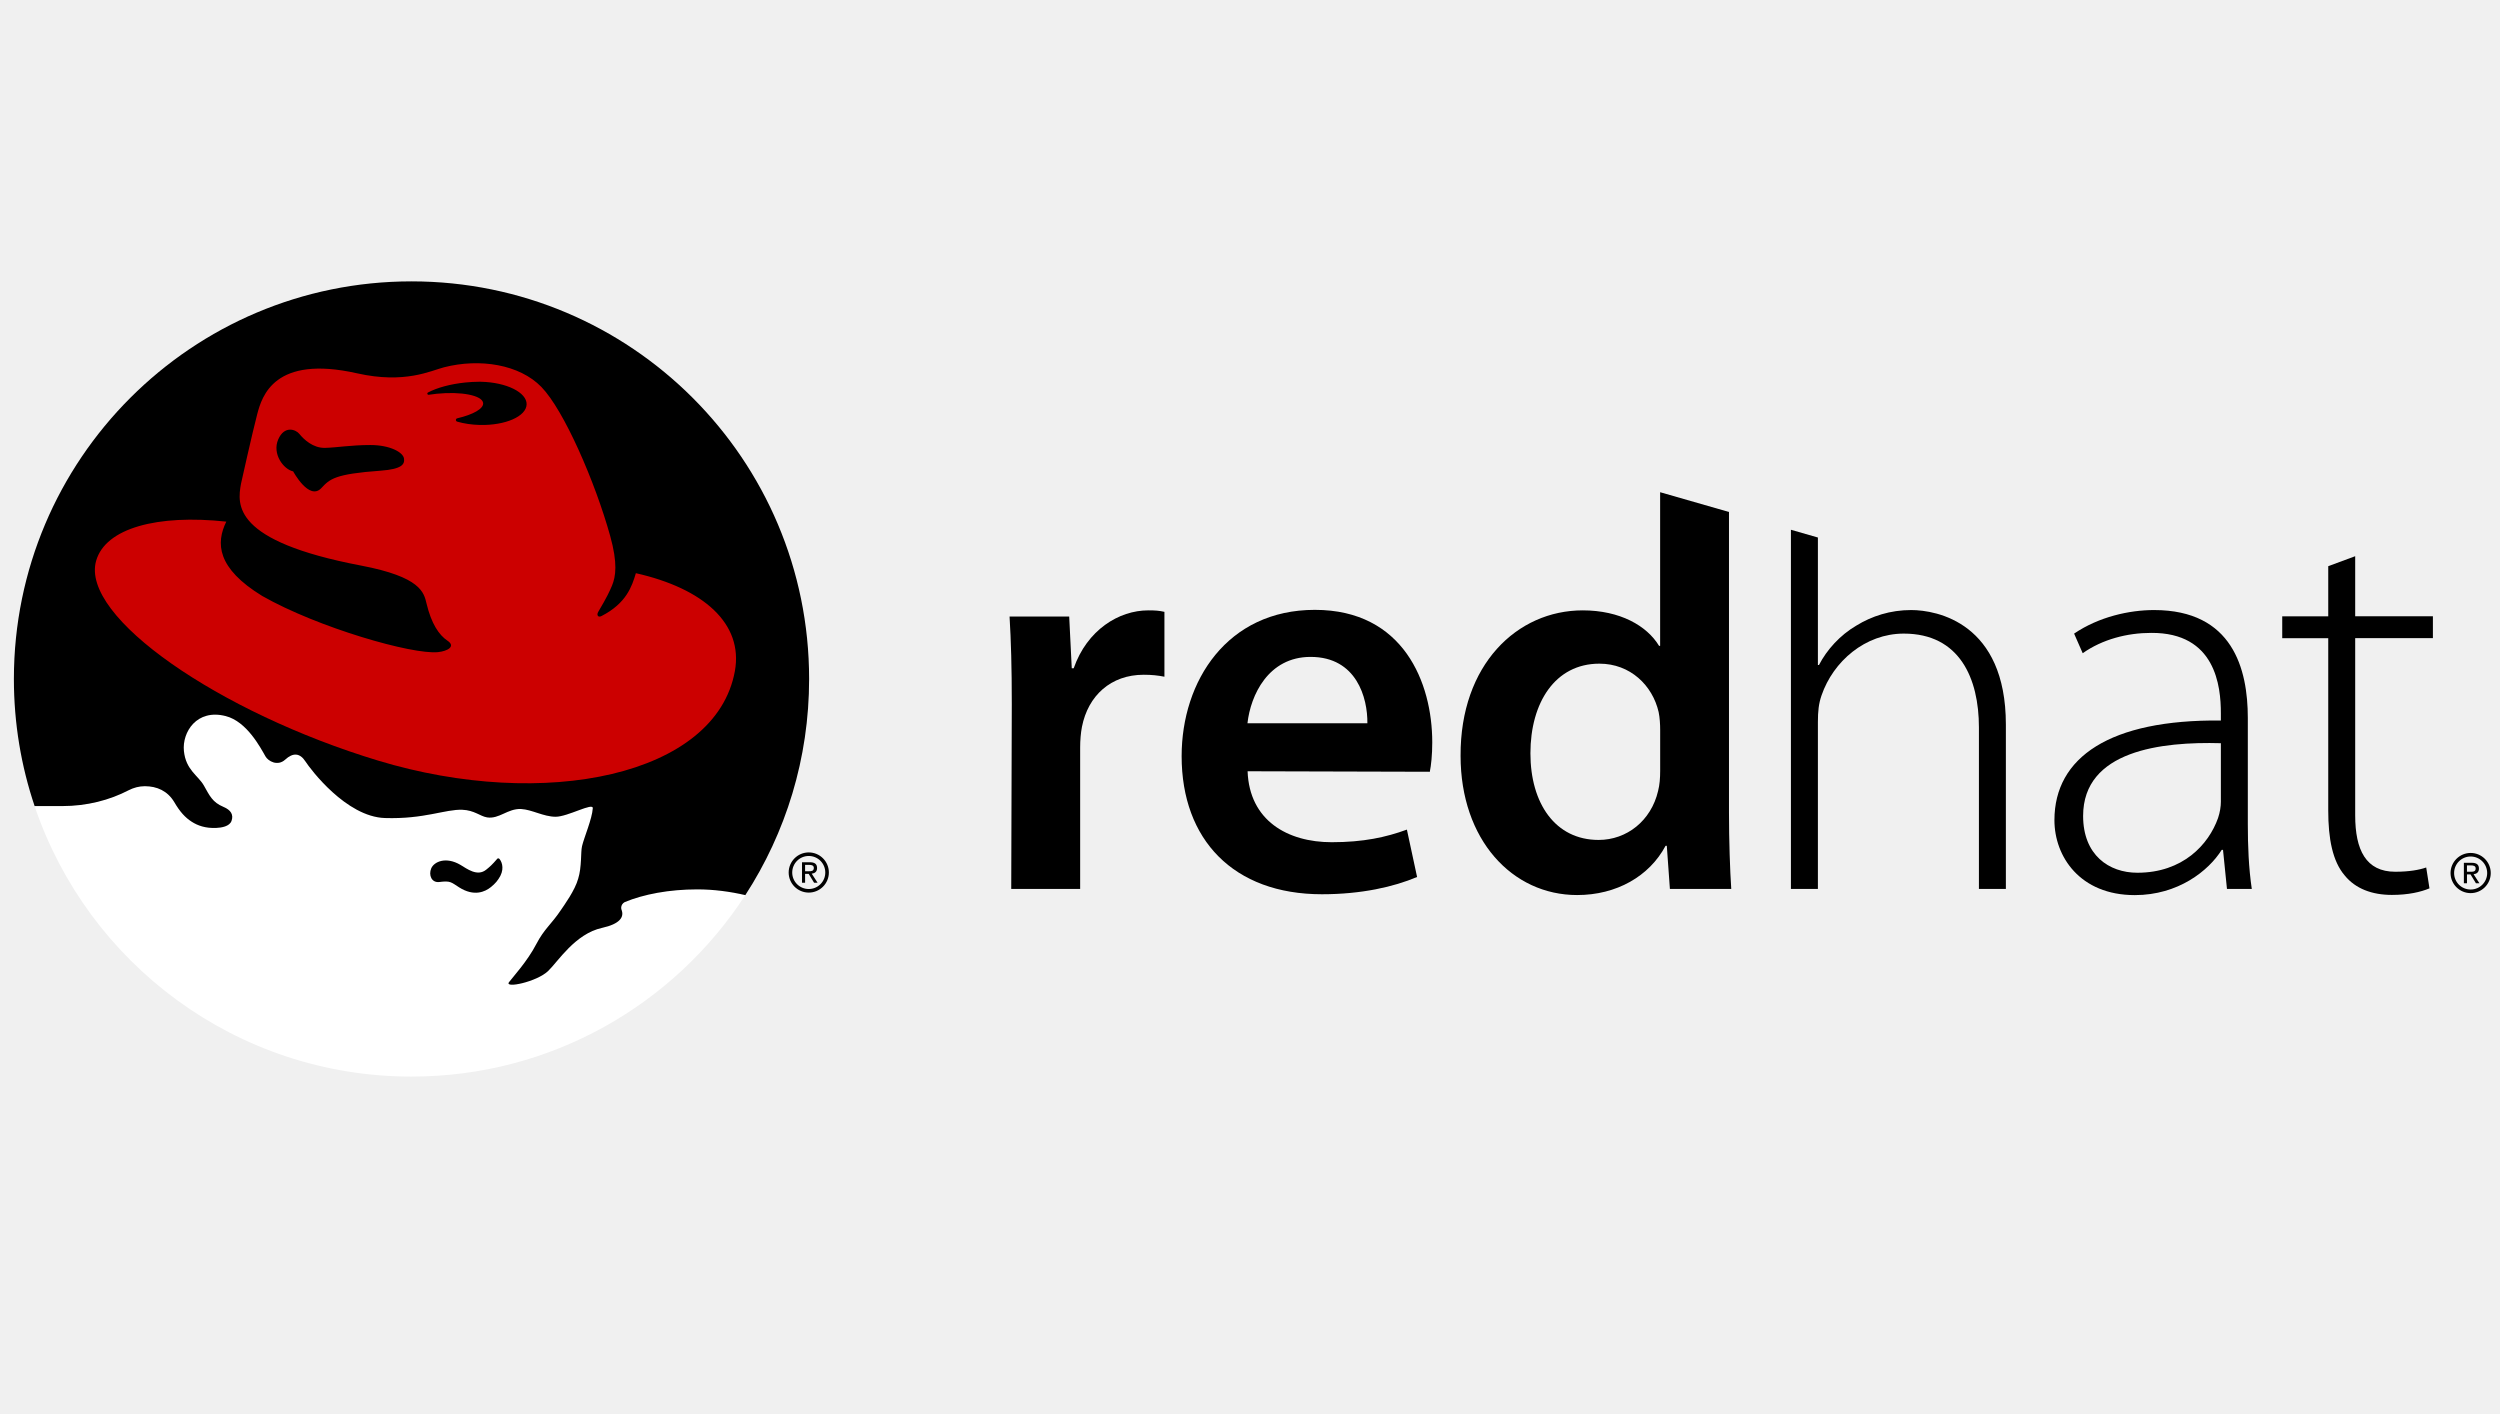
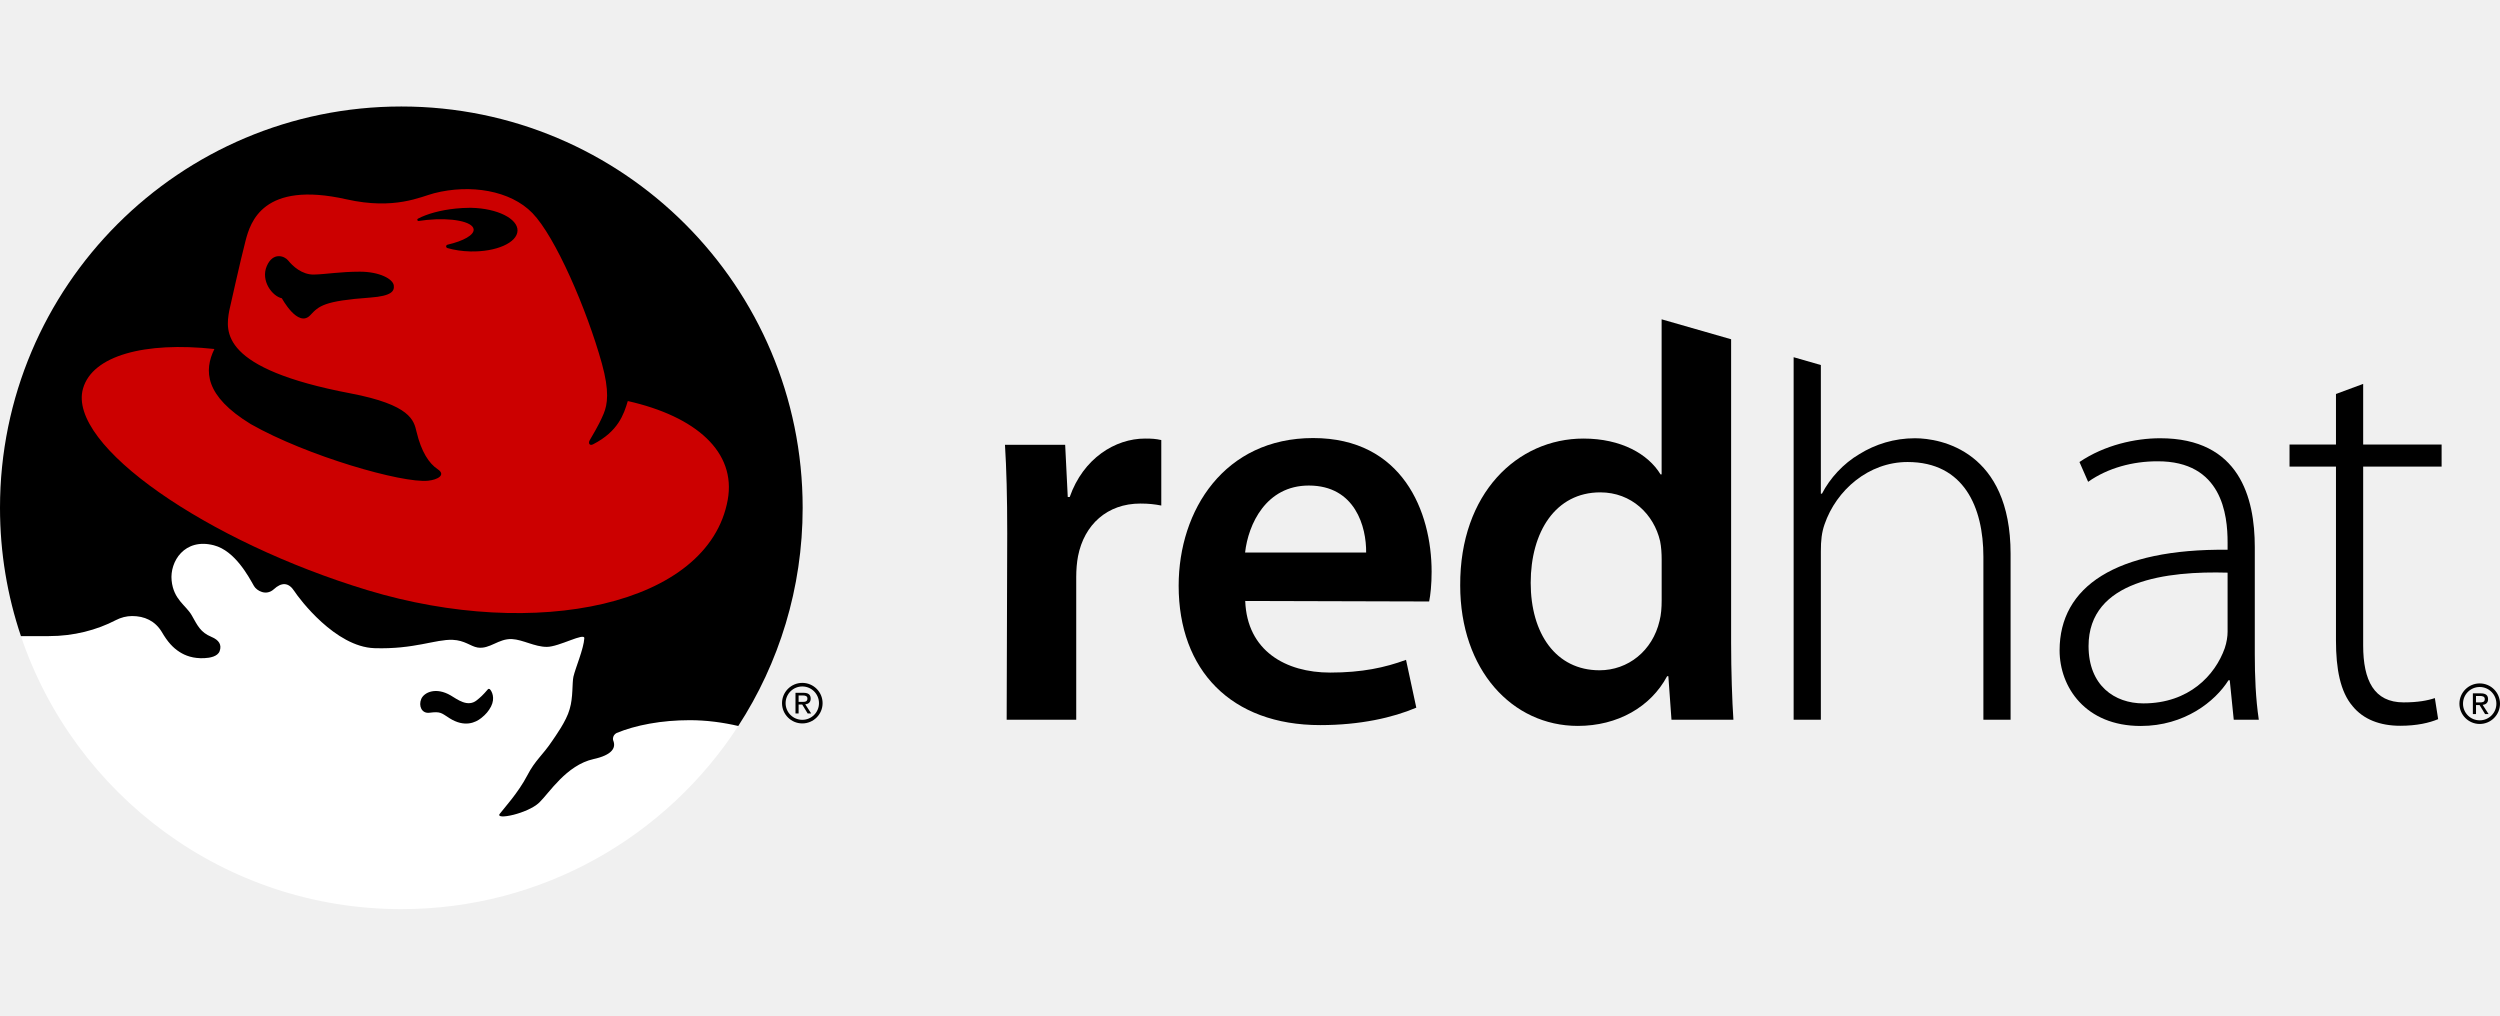
- <svg xmlns="http://www.w3.org/2000/svg" version="1.1" id="Layer_1" x="0px" y="0px" viewBox="0 0 230 130" enable-background="new 0 0 184 108" xml:space="preserve" width="230" height="130">
+ <svg xmlns="http://www.w3.org/2000/svg" version="1.1" id="Layer_1" x="0px" y="0px" viewBox="0 0 320 130" enable-background="new 0 0 184 108" xml:space="preserve" width="320" height="130">
  <defs id="defs39" />
-   <g id="g3" transform="matrix(2.032212,0,0,2.032212,-71.88221,-47.27411)">
+   <g id="g3" transform="matrix(2.85383,0,0,2.85383,-102.7379,-89.10684)">
    <g id="g5">
-       <path d="m 71.819,62.823 0.162,0 0.245,0.402 0.158,0 -0.265,-0.41 c 0.138,-0.016 0.242,-0.089 0.242,-0.254 0,-0.185 -0.109,-0.264 -0.328,-0.264 l -0.354,0 0,0.928 0.14,0 0,-0.402 z m 0,-0.119 0,-0.288 0.192,0 c 0.098,0 0.203,0.022 0.203,0.137 0,0.142 -0.106,0.152 -0.226,0.152 l -0.169,0 z" id="path7" />
+       <path d="m 71.819,62.823 h 0.162 l 0.245,0.402 h 0.158 l -0.265,-0.41 c 0.138,-0.016 0.242,-0.089 0.242,-0.254 0,-0.185 -0.109,-0.264 -0.328,-0.264 h -0.354 v 0.928 h 0.14 z m 0,-0.119 v -0.288 h 0.192 c 0.098,0 0.203,0.022 0.203,0.137 0,0.142 -0.106,0.152 -0.226,0.152 h -0.169 z" id="path7" />
      <path d="m 72.895,62.762 c 0,0.501 -0.408,0.909 -0.91,0.909 -0.502,0 -0.91,-0.408 -0.91,-0.909 0,-0.502 0.408,-0.91 0.91,-0.91 0.503,0 0.91,0.408 0.91,0.91 z m -0.91,-0.749 c -0.414,0 -0.749,0.335 -0.749,0.75 0,0.413 0.335,0.746 0.749,0.746 0.413,0 0.748,-0.334 0.748,-0.746 0,-0.415 -0.335,-0.75 -0.748,-0.75 z" id="path9" />
      <path d="m 66.938,63.524 c -1.273,0 -2.432,0.22 -3.286,0.577 -0.094,0.047 -0.161,0.145 -0.161,0.257 0,0.041 0.01,0.082 0.026,0.118 0.101,0.293 -0.065,0.61 -0.892,0.792 -1.226,0.269 -2,1.535 -2.443,1.955 -0.52,0.494 -1.989,0.797 -1.768,0.503 0.173,-0.23 0.834,-0.948 1.236,-1.724 0.36,-0.694 0.68,-0.891 1.121,-1.553 0.129,-0.194 0.631,-0.876 0.777,-1.415 0.164,-0.526 0.109,-1.187 0.171,-1.459 0.09,-0.393 0.461,-1.244 0.488,-1.724 0.016,-0.272 -1.135,0.388 -1.681,0.388 -0.546,0 -1.078,-0.328 -1.566,-0.351 -0.604,-0.028 -0.992,0.466 -1.539,0.38 -0.312,-0.05 -0.575,-0.325 -1.12,-0.345 -0.776,-0.028 -1.725,0.432 -3.507,0.374 -1.753,-0.057 -3.372,-2.216 -3.593,-2.559 -0.259,-0.402 -0.575,-0.402 -0.92,-0.086 -0.345,0.316 -0.77,0.067 -0.891,-0.145 -0.23,-0.402 -0.845,-1.577 -1.797,-1.824 -1.317,-0.341 -1.983,0.729 -1.897,1.58 0.088,0.864 0.646,1.107 0.905,1.566 0.258,0.46 0.391,0.756 0.878,0.959 0.345,0.145 0.473,0.357 0.371,0.64 -0.09,0.247 -0.449,0.303 -0.685,0.315 -0.502,0.024 -0.853,-0.112 -1.11,-0.276 -0.298,-0.191 -0.541,-0.455 -0.801,-0.903 -0.301,-0.495 -0.776,-0.71 -1.328,-0.71 -0.263,0 -0.51,0.069 -0.729,0.182 -0.866,0.451 -1.897,0.718 -3.007,0.718 l -1.252,0.001 C 39.34,66.874 46.071,72 54.001,72 c 6.334,0 11.903,-3.271 15.112,-8.216 -0.695,-0.159 -1.43,-0.26 -2.175,-0.26 z" id="path11" style="fill:#ffffff" />
      <path d="m 57.927,62.12 c -0.016,0 -0.031,0.007 -0.042,0.018 -0.233,0.271 -0.334,0.36 -0.502,0.495 -0.406,0.327 -0.87,-0.042 -1.167,-0.217 -0.661,-0.388 -1.193,-0.143 -1.322,0.157 -0.129,0.303 0.014,0.666 0.374,0.618 0.504,-0.065 0.526,0.013 0.891,0.244 0.679,0.43 1.174,0.196 1.427,-0.007 0.211,-0.168 0.328,-0.311 0.438,-0.516 0.195,-0.385 0.036,-0.69 -0.057,-0.78 -0.012,-0.006 -0.026,-0.012 -0.04,-0.012 z" id="path13" />
-       <path d="M 54.001,36 C 44.059,36 36,44.059 36,54 c 0,2.012 0.33,3.948 0.939,5.754 l 1.252,0 c 1.11,0 2.141,-0.267 3.007,-0.718 0.219,-0.112 0.466,-0.182 0.729,-0.182 0.553,0 1.027,0.215 1.328,0.71 0.26,0.449 0.503,0.713 0.801,0.902 0.256,0.164 0.608,0.3 1.11,0.277 0.236,-0.011 0.595,-0.068 0.685,-0.315 0.103,-0.283 -0.026,-0.497 -0.371,-0.64 -0.487,-0.203 -0.619,-0.501 -0.878,-0.961 -0.259,-0.459 -0.818,-0.702 -0.905,-1.566 -0.087,-0.851 0.58,-1.922 1.897,-1.58 0.952,0.246 1.567,1.422 1.797,1.825 0.121,0.212 0.546,0.46 0.891,0.145 0.344,-0.317 0.661,-0.317 0.92,0.086 0.221,0.343 1.84,2.501 3.593,2.558 1.782,0.057 2.731,-0.403 3.507,-0.374 0.545,0.021 0.808,0.295 1.12,0.345 0.547,0.086 0.935,-0.408 1.539,-0.379 0.488,0.024 1.02,0.35 1.566,0.35 0.546,0 1.697,-0.659 1.681,-0.387 -0.028,0.48 -0.398,1.332 -0.488,1.724 -0.063,0.272 -0.008,0.933 -0.171,1.46 -0.146,0.539 -0.648,1.221 -0.777,1.416 -0.441,0.661 -0.761,0.859 -1.121,1.552 -0.402,0.776 -1.063,1.494 -1.236,1.724 -0.221,0.294 1.248,-0.009 1.768,-0.503 0.443,-0.421 1.217,-1.685 2.443,-1.955 0.827,-0.182 0.993,-0.499 0.892,-0.792 -0.015,-0.034 -0.026,-0.076 -0.026,-0.117 0,-0.112 0.067,-0.21 0.161,-0.258 0.854,-0.355 2.013,-0.576 3.286,-0.576 0.744,0 1.48,0.099 2.174,0.26 1.827,-2.818 2.888,-6.177 2.888,-9.785 0,-9.941 -8.059,-18 -18,-18 z" id="path15" />
+       <path d="M 54.001,36 C 44.059,36 36,44.059 36,54 c 0,2.012 0.33,3.948 0.939,5.754 h 1.252 c 1.11,0 2.141,-0.267 3.007,-0.718 0.219,-0.112 0.466,-0.182 0.729,-0.182 0.553,0 1.027,0.215 1.328,0.71 0.26,0.449 0.503,0.713 0.801,0.902 0.256,0.164 0.608,0.3 1.11,0.277 0.236,-0.011 0.595,-0.068 0.685,-0.315 0.103,-0.283 -0.026,-0.497 -0.371,-0.64 -0.487,-0.203 -0.619,-0.501 -0.878,-0.961 -0.259,-0.459 -0.818,-0.702 -0.905,-1.566 -0.087,-0.851 0.58,-1.922 1.897,-1.58 0.952,0.246 1.567,1.422 1.797,1.825 0.121,0.212 0.546,0.46 0.891,0.145 0.344,-0.317 0.661,-0.317 0.92,0.086 0.221,0.343 1.84,2.501 3.593,2.558 1.782,0.057 2.731,-0.403 3.507,-0.374 0.545,0.021 0.808,0.295 1.12,0.345 0.547,0.086 0.935,-0.408 1.539,-0.379 0.488,0.024 1.02,0.35 1.566,0.35 0.546,0 1.697,-0.659 1.681,-0.387 -0.028,0.48 -0.398,1.332 -0.488,1.724 -0.063,0.272 -0.008,0.933 -0.171,1.46 -0.146,0.539 -0.648,1.221 -0.777,1.416 -0.441,0.661 -0.761,0.859 -1.121,1.552 -0.402,0.776 -1.063,1.494 -1.236,1.724 -0.221,0.294 1.248,-0.009 1.768,-0.503 0.443,-0.421 1.217,-1.685 2.443,-1.955 0.827,-0.182 0.993,-0.499 0.892,-0.792 -0.015,-0.034 -0.026,-0.076 -0.026,-0.117 0,-0.112 0.067,-0.21 0.161,-0.258 0.854,-0.355 2.013,-0.576 3.286,-0.576 0.744,0 1.48,0.099 2.174,0.26 1.827,-2.818 2.888,-6.177 2.888,-9.785 0,-9.941 -8.059,-18 -18,-18 z" id="path15" />
      <path d="m 64.158,49.211 c -0.178,0.598 -0.431,1.363 -1.556,1.94 -0.164,0.084 -0.227,-0.054 -0.151,-0.183 0.425,-0.723 0.501,-0.904 0.625,-1.19 0.173,-0.417 0.264,-1.011 -0.08,-2.249 -0.677,-2.436 -2.089,-5.692 -3.116,-6.749 -0.99,-1.019 -2.785,-1.306 -4.408,-0.89 -0.598,0.153 -1.767,0.761 -3.934,0.273 -3.752,-0.845 -4.308,1.034 -4.523,1.852 -0.216,0.819 -0.733,3.145 -0.733,3.145 -0.172,0.948 -0.398,2.595 5.428,3.705 2.714,0.517 2.852,1.218 2.972,1.723 0.216,0.904 0.56,1.422 0.948,1.68 0.388,0.259 0,0.473 -0.43,0.517 -1.156,0.12 -5.428,-1.105 -7.955,-2.541 -2.068,-1.264 -2.102,-2.401 -1.629,-3.367 -3.123,-0.338 -5.468,0.293 -5.892,1.771 -0.729,2.537 5.579,6.872 12.762,9.047 7.538,2.282 15.292,0.689 16.154,-4.05 0.389,-2.152 -1.424,-3.744 -4.482,-4.434 z M 52.6,44.571 c -2.079,0.15 -2.295,0.375 -2.684,0.79 -0.549,0.585 -1.273,-0.759 -1.273,-0.759 -0.434,-0.091 -0.96,-0.791 -0.677,-1.445 0.28,-0.646 0.796,-0.453 0.958,-0.251 0.197,0.245 0.617,0.646 1.163,0.632 0.546,-0.014 1.175,-0.129 2.053,-0.129 0.89,0 1.488,0.332 1.522,0.618 0.03,0.243 -0.072,0.472 -1.062,0.544 z m 4.497,-2.07 c -0.373,-0.009 -0.724,-0.063 -1.026,-0.15 -0.036,-0.009 -0.061,-0.04 -0.061,-0.076 0,-0.036 0.026,-0.067 0.062,-0.076 0.72,-0.167 1.206,-0.439 1.171,-0.696 -0.045,-0.341 -0.987,-0.527 -2.103,-0.415 -0.122,0.013 -0.241,0.028 -0.357,0.046 -0.003,0 -0.006,10e-4 -0.009,10e-4 -0.032,0 -0.058,-0.025 -0.058,-0.055 0,-0.022 0.013,-0.041 0.033,-0.05 0.403,-0.213 1.004,-0.382 1.693,-0.452 0.207,-0.021 0.408,-0.032 0.603,-0.033 0.034,0 0.068,0 0.103,0 1.154,0.026 2.077,0.485 2.064,1.024 -0.014,0.542 -0.96,0.958 -2.115,0.932 z" id="path17" style="fill:#cc0000" />
    </g>
    <g id="g19">
-       <path d="m 81.176,55.136 c 0,-1.651 -0.034,-2.865 -0.101,-3.963 l 2.7,0 0.116,2.342 0.088,0 c 0.607,-1.736 2.045,-2.621 3.376,-2.621 0.305,0 0.482,0.011 0.731,0.067 l 0,2.937 c -0.292,-0.057 -0.564,-0.089 -0.939,-0.089 -1.486,0 -2.517,0.945 -2.795,2.359 -0.053,0.275 -0.081,0.605 -0.081,0.941 l 0,6.395 -3.12,0 0.025,-8.368 z" id="path21" />
-       <path d="m 91.851,58.178 c 0.082,2.235 1.812,3.212 3.809,3.212 1.434,0 2.46,-0.225 3.403,-0.571 l 0.461,2.145 c -1.055,0.448 -2.52,0.782 -4.309,0.782 -4.005,0 -6.35,-2.473 -6.35,-6.251 0,-3.404 2.065,-6.624 6.031,-6.624 4.01,0 5.315,3.298 5.315,5.998 0,0.579 -0.052,1.045 -0.111,1.332 l -8.249,-0.023 z m 5.423,-2.172 c 0.014,-1.143 -0.483,-3.005 -2.571,-3.005 -1.92,0 -2.718,1.741 -2.858,3.005 l 5.429,0 z" id="path23" />
-       <path d="m 137.132,60.573 c 0,0.976 0.039,1.986 0.18,2.932 l -1.124,0 -0.179,-1.769 -0.058,0 c -0.598,0.951 -1.973,2.049 -3.935,2.049 -2.483,0 -3.639,-1.746 -3.639,-3.392 0,-2.849 2.515,-4.565 7.535,-4.512 l 0,-0.33 c 0,-1.221 -0.237,-3.656 -3.157,-3.637 -1.08,0 -2.205,0.289 -3.098,0.92 l -0.389,-0.888 c 1.127,-0.764 2.505,-1.066 3.621,-1.066 3.562,0 4.243,2.674 4.243,4.879 l 0,4.814 z m -1.22,-3.665 c -2.688,-0.077 -6.236,0.33 -6.236,3.293 0,1.774 1.171,2.571 2.456,2.571 2.057,0 3.226,-1.273 3.652,-2.475 0.089,-0.263 0.128,-0.528 0.128,-0.739 l 0,-2.65 z" id="path25" />
-       <path d="m 141.993,48.442 0,2.72 3.518,0 0,0.99 -3.518,0 0,8.022 c 0,1.569 0.487,2.553 1.813,2.553 0.636,0 1.086,-0.084 1.402,-0.193 l 0.148,0.945 c -0.399,0.167 -0.958,0.297 -1.703,0.297 -0.901,0 -1.648,-0.284 -2.13,-0.875 -0.559,-0.648 -0.75,-1.684 -0.75,-2.943 l 0,-7.805 -2.083,0 0,-0.99 2.083,0 0,-2.269 1.22,-0.452 z" id="path27" />
-       <path d="m 147.053,62.848 0.162,0 0.245,0.402 0.158,0 -0.265,-0.41 c 0.138,-0.017 0.242,-0.089 0.242,-0.254 0,-0.185 -0.11,-0.264 -0.328,-0.264 l -0.354,0 0,0.928 0.141,0 0,-0.402 z m 0,-0.12 0,-0.288 0.191,0 c 0.097,0 0.203,0.022 0.203,0.136 0,0.143 -0.106,0.152 -0.226,0.152 l -0.168,0 z" id="path29" />
+       <path d="m 81.176,55.136 c 0,-1.651 -0.034,-2.865 -0.101,-3.963 h 2.7 l 0.116,2.342 h 0.088 c 0.607,-1.736 2.045,-2.621 3.376,-2.621 0.305,0 0.482,0.011 0.731,0.067 v 2.937 c -0.292,-0.057 -0.564,-0.089 -0.939,-0.089 -1.486,0 -2.517,0.945 -2.795,2.359 -0.053,0.275 -0.081,0.605 -0.081,0.941 v 6.395 h -3.12 z" id="path21" />
+       <path d="m 91.851,58.178 c 0.082,2.235 1.812,3.212 3.809,3.212 1.434,0 2.46,-0.225 3.403,-0.571 l 0.461,2.145 c -1.055,0.448 -2.52,0.782 -4.309,0.782 -4.005,0 -6.35,-2.473 -6.35,-6.251 0,-3.404 2.065,-6.624 6.031,-6.624 4.01,0 5.315,3.298 5.315,5.998 0,0.579 -0.052,1.045 -0.111,1.332 z m 5.423,-2.172 c 0.014,-1.143 -0.483,-3.005 -2.571,-3.005 -1.92,0 -2.718,1.741 -2.858,3.005 z" id="path23" />
+       <path d="m 137.132,60.573 c 0,0.976 0.039,1.986 0.18,2.932 h -1.124 l -0.179,-1.769 h -0.058 c -0.598,0.951 -1.973,2.049 -3.935,2.049 -2.483,0 -3.639,-1.746 -3.639,-3.392 0,-2.849 2.515,-4.565 7.535,-4.512 v -0.33 c 0,-1.221 -0.237,-3.656 -3.157,-3.637 -1.08,0 -2.205,0.289 -3.098,0.92 l -0.389,-0.888 c 1.127,-0.764 2.505,-1.066 3.621,-1.066 3.562,0 4.243,2.674 4.243,4.879 z m -1.22,-3.665 c -2.688,-0.077 -6.236,0.33 -6.236,3.293 0,1.774 1.171,2.571 2.456,2.571 2.057,0 3.226,-1.273 3.652,-2.475 0.089,-0.263 0.128,-0.528 0.128,-0.739 z" id="path25" />
+       <path d="m 141.993,48.442 v 2.72 h 3.518 v 0.99 h -3.518 v 8.022 c 0,1.569 0.487,2.553 1.813,2.553 0.636,0 1.086,-0.084 1.402,-0.193 l 0.148,0.945 c -0.399,0.167 -0.958,0.297 -1.703,0.297 -0.901,0 -1.648,-0.284 -2.13,-0.875 -0.559,-0.648 -0.75,-1.684 -0.75,-2.943 v -7.805 h -2.083 v -0.99 h 2.083 v -2.269 z" id="path27" />
+       <path d="m 147.053,62.848 h 0.162 l 0.245,0.402 h 0.158 l -0.265,-0.41 c 0.138,-0.017 0.242,-0.089 0.242,-0.254 0,-0.185 -0.11,-0.264 -0.328,-0.264 h -0.354 v 0.928 h 0.141 v -0.402 z m 0,-0.12 V 62.44 h 0.191 c 0.097,0 0.203,0.022 0.203,0.136 0,0.143 -0.106,0.152 -0.226,0.152 z" id="path29" />
      <path d="m 148.13,62.786 c 0,0.501 -0.408,0.909 -0.91,0.909 -0.501,0 -0.91,-0.408 -0.91,-0.909 0,-0.502 0.409,-0.91 0.91,-0.91 0.502,0 0.91,0.408 0.91,0.91 z m -0.91,-0.749 c -0.415,0 -0.749,0.335 -0.749,0.749 0,0.413 0.334,0.746 0.749,0.746 0.413,0 0.748,-0.333 0.748,-0.746 0,-0.414 -0.336,-0.749 -0.748,-0.749 z" id="path31" />
-       <path d="m 110.529,52.5 -0.051,0 c -0.552,-0.911 -1.768,-1.606 -3.456,-1.606 -2.966,0 -5.548,2.454 -5.529,6.586 0,3.791 2.332,6.302 5.277,6.302 1.78,0 3.267,-0.848 4.004,-2.23 l 0.055,0 0.14,1.953 2.778,0 c -0.057,-0.838 -0.103,-2.196 -0.103,-3.459 l 0,-13.606 -3.117,-0.895 0,6.955 z m 0,5.658 c 0,0.327 -0.023,0.631 -0.094,0.91 -0.314,1.35 -1.417,2.219 -2.693,2.219 -1.963,0 -3.087,-1.655 -3.087,-3.921 0,-2.288 1.114,-4.059 3.122,-4.059 1.402,0 2.406,0.988 2.682,2.189 0.053,0.253 0.07,0.564 0.07,0.814 l 0,1.848 z" id="path33" />
-       <path d="m 121.891,50.88 c -0.939,0 -1.78,0.271 -2.487,0.707 -0.734,0.43 -1.331,1.093 -1.686,1.78 l -0.049,0 0,-5.771 -1.221,-0.351 0,16.26 1.221,0 0,-7.548 c 0,-0.501 0.038,-0.849 0.166,-1.216 0.527,-1.535 1.974,-2.795 3.723,-2.795 2.527,0 3.401,2.026 3.401,4.249 l 0,7.31 1.22,0 0,-7.445 c -0.001,-4.597 -3.119,-5.18 -4.288,-5.18 z" id="path35" />
+       <path d="m 110.529,52.5 h -0.051 c -0.552,-0.911 -1.768,-1.606 -3.456,-1.606 -2.966,0 -5.548,2.454 -5.529,6.586 0,3.791 2.332,6.302 5.277,6.302 1.78,0 3.267,-0.848 4.004,-2.23 h 0.055 l 0.14,1.953 h 2.778 c -0.057,-0.838 -0.103,-2.196 -0.103,-3.459 V 46.44 l -3.117,-0.895 V 52.5 Z m 0,5.658 c 0,0.327 -0.023,0.631 -0.094,0.91 -0.314,1.35 -1.417,2.219 -2.693,2.219 -1.963,0 -3.087,-1.655 -3.087,-3.921 0,-2.288 1.114,-4.059 3.122,-4.059 1.402,0 2.406,0.988 2.682,2.189 0.053,0.253 0.07,0.564 0.07,0.814 z" id="path33" />
+       <path d="m 121.891,50.88 c -0.939,0 -1.78,0.271 -2.487,0.707 -0.734,0.43 -1.331,1.093 -1.686,1.78 h -0.049 v -5.771 l -1.221,-0.351 v 16.26 h 1.221 v -7.548 c 0,-0.501 0.038,-0.849 0.166,-1.216 0.527,-1.535 1.974,-2.795 3.723,-2.795 2.527,0 3.401,2.026 3.401,4.249 v 7.31 h 1.22 V 56.06 c -0.001,-4.597 -3.119,-5.18 -4.288,-5.18 z" id="path35" />
    </g>
  </g>
</svg>
